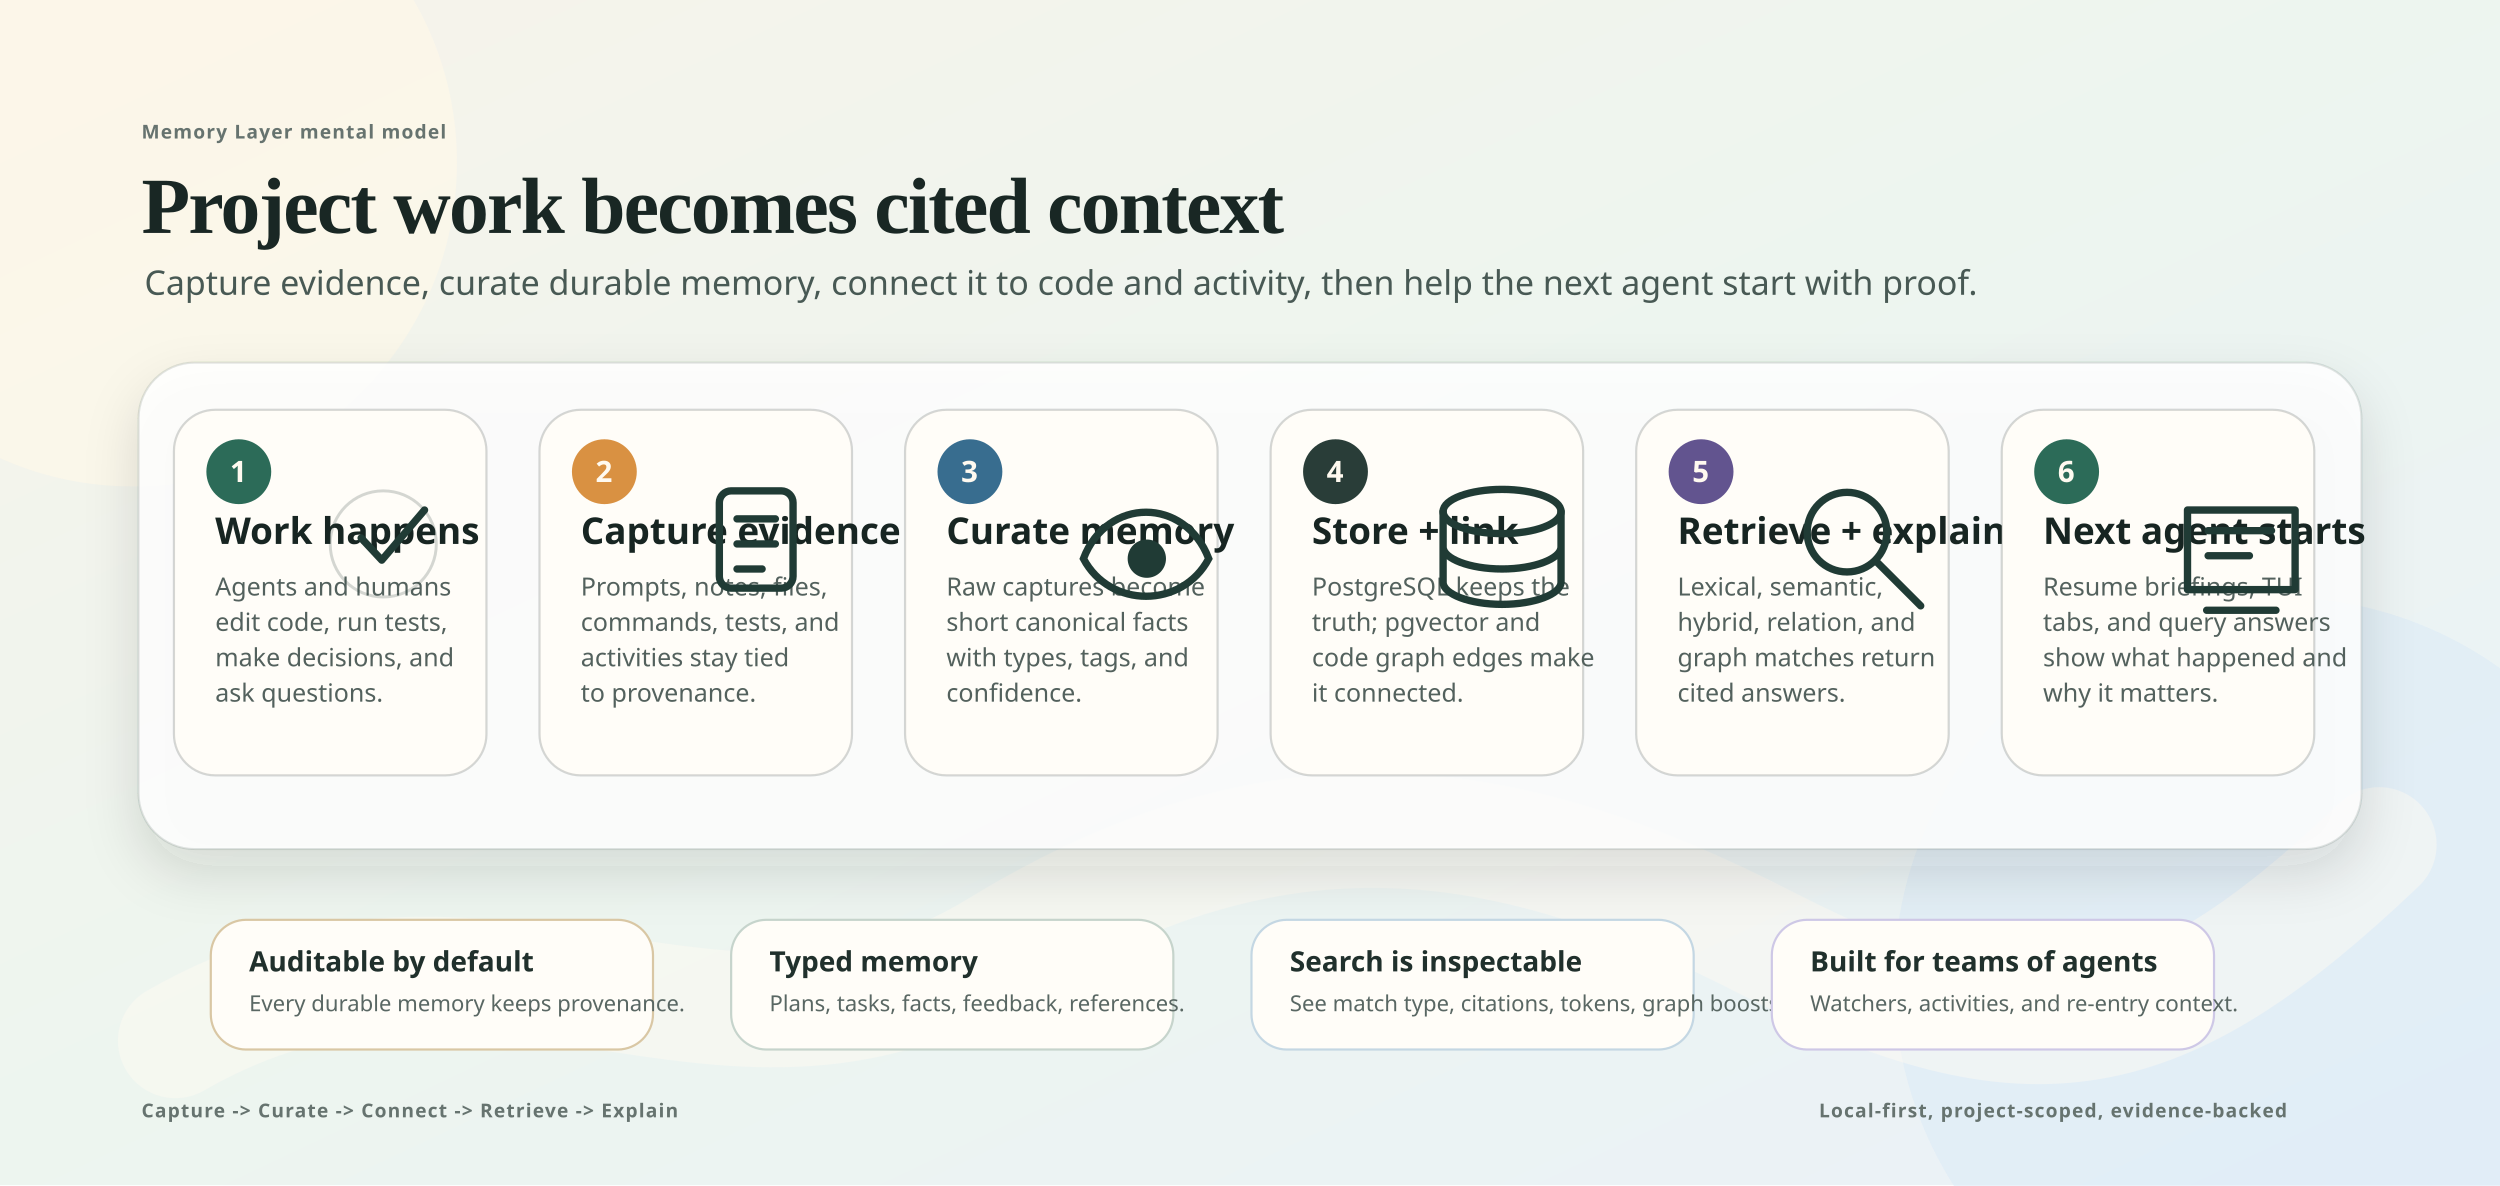
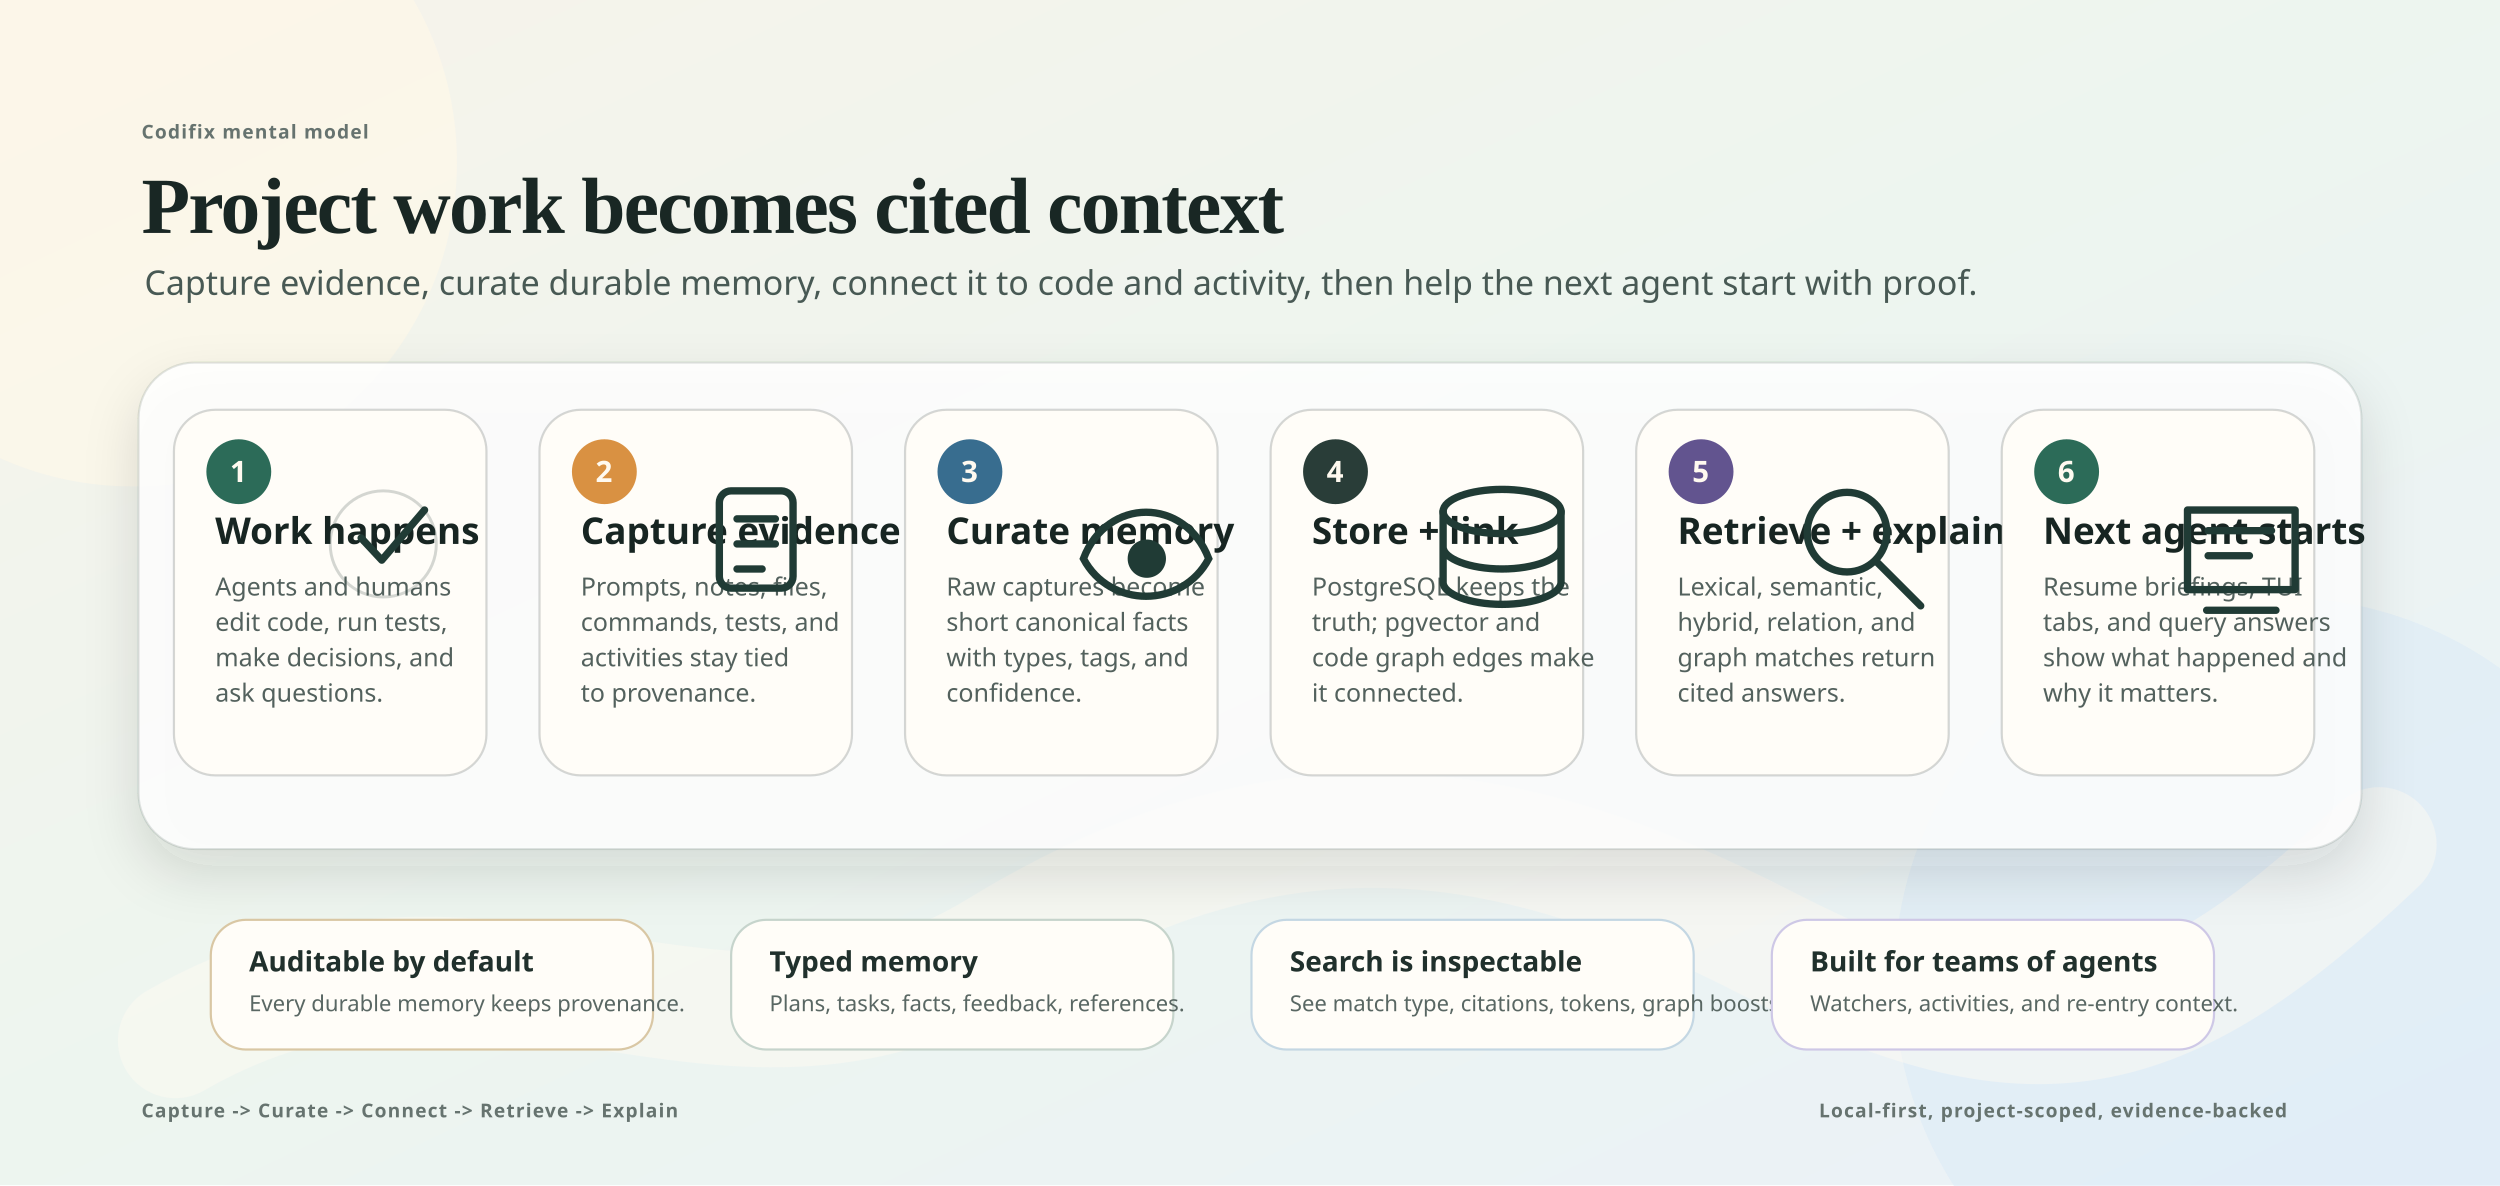
<svg xmlns="http://www.w3.org/2000/svg" width="1696" height="804" viewBox="0 0 1696 804" role="img" aria-labelledby="title desc">
  <defs>
    <linearGradient id="bg" x1="0" y1="0" x2="1" y2="1">
      <stop offset="0" stop-color="#f7f3ea" />
      <stop offset="0.48" stop-color="#edf5ef" />
      <stop offset="1" stop-color="#eaf1f8" />
    </linearGradient>
    <linearGradient id="rail" x1="0" y1="0" x2="1" y2="0">
      <stop offset="0" stop-color="#254f45" />
      <stop offset="0.38" stop-color="#d78c42" />
      <stop offset="0.7" stop-color="#315f7d" />
      <stop offset="1" stop-color="#5b4e8a" />
    </linearGradient>
    <filter id="shadow" x="-20%" y="-20%" width="140%" height="150%">
      <feDropShadow dx="0" dy="16" stdDeviation="18" flood-color="#24312f" flood-opacity="0.16" />
    </filter>
    <style>
      .title { font: 800 54px Georgia, "Times New Roman", serif; fill: #192724; letter-spacing: -1.2px; }
      .subtitle { font: 400 23px "Aptos", "Segoe UI", sans-serif; fill: #485954; }
      .stage-title { font: 800 25px "Aptos", "Segoe UI", sans-serif; fill: #172522; }
      .stage-text { font: 400 17px "Aptos", "Segoe UI", sans-serif; fill: #53615d; }
      .stage-num { font: 900 20px "Aptos", "Segoe UI", sans-serif; fill: #fffaf0; }
      .callout-title { font: 800 19px "Aptos", "Segoe UI", sans-serif; fill: #20302c; }
      .callout-text { font: 400 15px "Aptos", "Segoe UI", sans-serif; fill: #596763; }
      .tiny { font: 700 13px "Aptos", "Segoe UI", sans-serif; fill: #66736f; letter-spacing: .8px; text-transform: uppercase; }
      .card { fill: rgba(255,255,255,0.84); stroke: rgba(33,54,49,0.13); stroke-width: 1.4; }
      .node { fill: #fffdf8; stroke: rgba(28,44,40,0.18); stroke-width: 1.5; }
      .soft-line { stroke: rgba(40,64,58,0.2); stroke-width: 2; fill: none; }
      .icon-line { stroke: #203b35; stroke-width: 5; stroke-linecap: round; stroke-linejoin: round; fill: none; }
      .icon-fill { fill: #203b35; }
      .accent-green { fill: #2c6b58; }
      .accent-gold { fill: #d99142; }
      .accent-blue { fill: #386d8f; }
      .accent-ink { fill: #293d38; }
      .accent-purple { fill: #62548f; }
    </style>
  </defs>
  <rect width="1696" height="804" fill="url(#bg)" />
  <circle cx="90" cy="110" r="220" fill="#fff8e8" opacity="0.62" />
  <circle cx="1545" cy="665" r="260" fill="#dbeaf6" opacity="0.58" />
  <path d="M119 706 C 329 585, 487 759, 677 643 S 1020 548, 1199 640 S 1467 713, 1614 573" fill="none" stroke="#fffaf2" stroke-width="78" stroke-linecap="round" opacity="0.45" />
-   <text x="96" y="94" class="tiny">Memory Layer mental model</text>
+   <text x="96" y="94" class="tiny">Codifix mental model</text>
  <text x="96" y="158" class="title">Project work becomes cited context</text>
  <text x="98" y="200" class="subtitle">Capture evidence, curate durable memory, connect it to code and activity, then help the next agent start with proof.</text>
  <rect x="94" y="246" width="1508" height="330" rx="38" class="card" filter="url(#shadow)" />
  <path d="M187 411 H1494" stroke="url(#rail)" stroke-width="14" stroke-linecap="round" />
  <g transform="translate(118 278)">
    <rect x="0" y="0" width="212" height="248" rx="28" class="node" />
    <circle cx="44" cy="42" r="22" class="accent-green" />
    <text x="38" y="49" class="stage-num">1</text>
    <text x="28" y="91" class="stage-title">Work happens</text>
    <text x="28" y="126" class="stage-text">Agents and humans</text>
    <text x="28" y="150" class="stage-text">edit code, run tests,</text>
    <text x="28" y="174" class="stage-text">make decisions, and</text>
    <text x="28" y="198" class="stage-text">ask questions.</text>
    <path d="M142 55 c20 0 36 16 36 36 s-16 36-36 36 s-36-16-36-36 s16-36 36-36" class="soft-line" />
    <path d="M127 87 l14 15 l29-34" class="icon-line" />
  </g>
  <g transform="translate(366 278)">
    <rect x="0" y="0" width="212" height="248" rx="28" class="node" />
    <circle cx="44" cy="42" r="22" class="accent-gold" />
    <text x="38" y="49" class="stage-num">2</text>
    <text x="28" y="91" class="stage-title">Capture evidence</text>
    <text x="28" y="126" class="stage-text">Prompts, notes, files,</text>
    <text x="28" y="150" class="stage-text">commands, tests, and</text>
    <text x="28" y="174" class="stage-text">activities stay tied</text>
    <text x="28" y="198" class="stage-text">to provenance.</text>
    <rect x="122" y="55" width="50" height="66" rx="8" fill="none" stroke="#203b35" stroke-width="5" />
    <path d="M134 74 h26 M134 91 h26 M134 108 h17" class="icon-line" />
  </g>
  <g transform="translate(614 278)">
    <rect x="0" y="0" width="212" height="248" rx="28" class="node" />
    <circle cx="44" cy="42" r="22" class="accent-blue" />
    <text x="38" y="49" class="stage-num">3</text>
    <text x="28" y="91" class="stage-title">Curate memory</text>
    <text x="28" y="126" class="stage-text">Raw captures become</text>
    <text x="28" y="150" class="stage-text">short canonical facts</text>
    <text x="28" y="174" class="stage-text">with types, tags, and</text>
    <text x="28" y="198" class="stage-text">confidence.</text>
    <path d="M121 101 c16-42 69-42 85 0 c-18 34-67 34-85 0Z" fill="none" stroke="#203b35" stroke-width="5" />
    <circle cx="164" cy="101" r="13" class="icon-fill" />
  </g>
  <g transform="translate(862 278)">
    <rect x="0" y="0" width="212" height="248" rx="28" class="node" />
    <circle cx="44" cy="42" r="22" class="accent-ink" />
    <text x="38" y="49" class="stage-num">4</text>
    <text x="28" y="91" class="stage-title">Store + link</text>
    <text x="28" y="126" class="stage-text">PostgreSQL keeps the</text>
    <text x="28" y="150" class="stage-text">truth; pgvector and</text>
    <text x="28" y="174" class="stage-text">code graph edges make</text>
    <text x="28" y="198" class="stage-text">it connected.</text>
    <ellipse cx="157" cy="69" rx="40" ry="15" fill="none" stroke="#203b35" stroke-width="5" />
    <path d="M117 69 v48 c0 8 18 15 40 15 s40-7 40-15 V69 M117 93 c0 8 18 15 40 15 s40-7 40-15" class="icon-line" />
  </g>
  <g transform="translate(1110 278)">
    <rect x="0" y="0" width="212" height="248" rx="28" class="node" />
    <circle cx="44" cy="42" r="22" class="accent-purple" />
    <text x="38" y="49" class="stage-num">5</text>
    <text x="28" y="91" class="stage-title">Retrieve + explain</text>
    <text x="28" y="126" class="stage-text">Lexical, semantic,</text>
    <text x="28" y="150" class="stage-text">hybrid, relation, and</text>
    <text x="28" y="174" class="stage-text">graph matches return</text>
    <text x="28" y="198" class="stage-text">cited answers.</text>
    <circle cx="143" cy="83" r="27" fill="none" stroke="#203b35" stroke-width="5" />
    <path d="M164 104 l29 29" class="icon-line" />
  </g>
  <g transform="translate(1358 278)">
    <rect x="0" y="0" width="212" height="248" rx="28" class="node" />
    <circle cx="44" cy="42" r="22" class="accent-green" />
    <text x="38" y="49" class="stage-num">6</text>
    <text x="28" y="91" class="stage-title">Next agent starts</text>
    <text x="28" y="126" class="stage-text">Resume briefings, TUI</text>
    <text x="28" y="150" class="stage-text">tabs, and query answers</text>
    <text x="28" y="174" class="stage-text">show what happened and</text>
    <text x="28" y="198" class="stage-text">why it matters.</text>
    <path d="M126 122 h73 v-54 h-73 Z M139 136 h47" class="icon-line" />
    <path d="M140 82 h43 M140 99 h28" class="icon-line" />
  </g>
  <g transform="translate(143 624)">
    <rect x="0" y="0" width="300" height="88" rx="24" fill="#fffdf8" stroke="#d9c7a4" stroke-width="1.5" />
    <text x="26" y="35" class="callout-title">Auditable by default</text>
    <text x="26" y="62" class="callout-text">Every durable memory keeps provenance.</text>
  </g>
  <g transform="translate(496 624)">
    <rect x="0" y="0" width="300" height="88" rx="24" fill="#fffdf8" stroke="#c6d4cc" stroke-width="1.5" />
    <text x="26" y="35" class="callout-title">Typed memory</text>
    <text x="26" y="62" class="callout-text">Plans, tasks, facts, feedback, references.</text>
  </g>
  <g transform="translate(849 624)">
    <rect x="0" y="0" width="300" height="88" rx="24" fill="#fffdf8" stroke="#c4d7e3" stroke-width="1.5" />
    <text x="26" y="35" class="callout-title">Search is inspectable</text>
    <text x="26" y="62" class="callout-text">See match type, citations, tokens, graph boosts.</text>
  </g>
  <g transform="translate(1202 624)">
    <rect x="0" y="0" width="300" height="88" rx="24" fill="#fffdf8" stroke="#cec8e6" stroke-width="1.5" />
    <text x="26" y="35" class="callout-title">Built for teams of agents</text>
    <text x="26" y="62" class="callout-text">Watchers, activities, and re-entry context.</text>
  </g>
  <text x="96" y="758" class="tiny">Capture -&gt; Curate -&gt; Connect -&gt; Retrieve -&gt; Explain</text>
  <text x="1234" y="758" class="tiny">Local-first, project-scoped, evidence-backed</text>
</svg>
